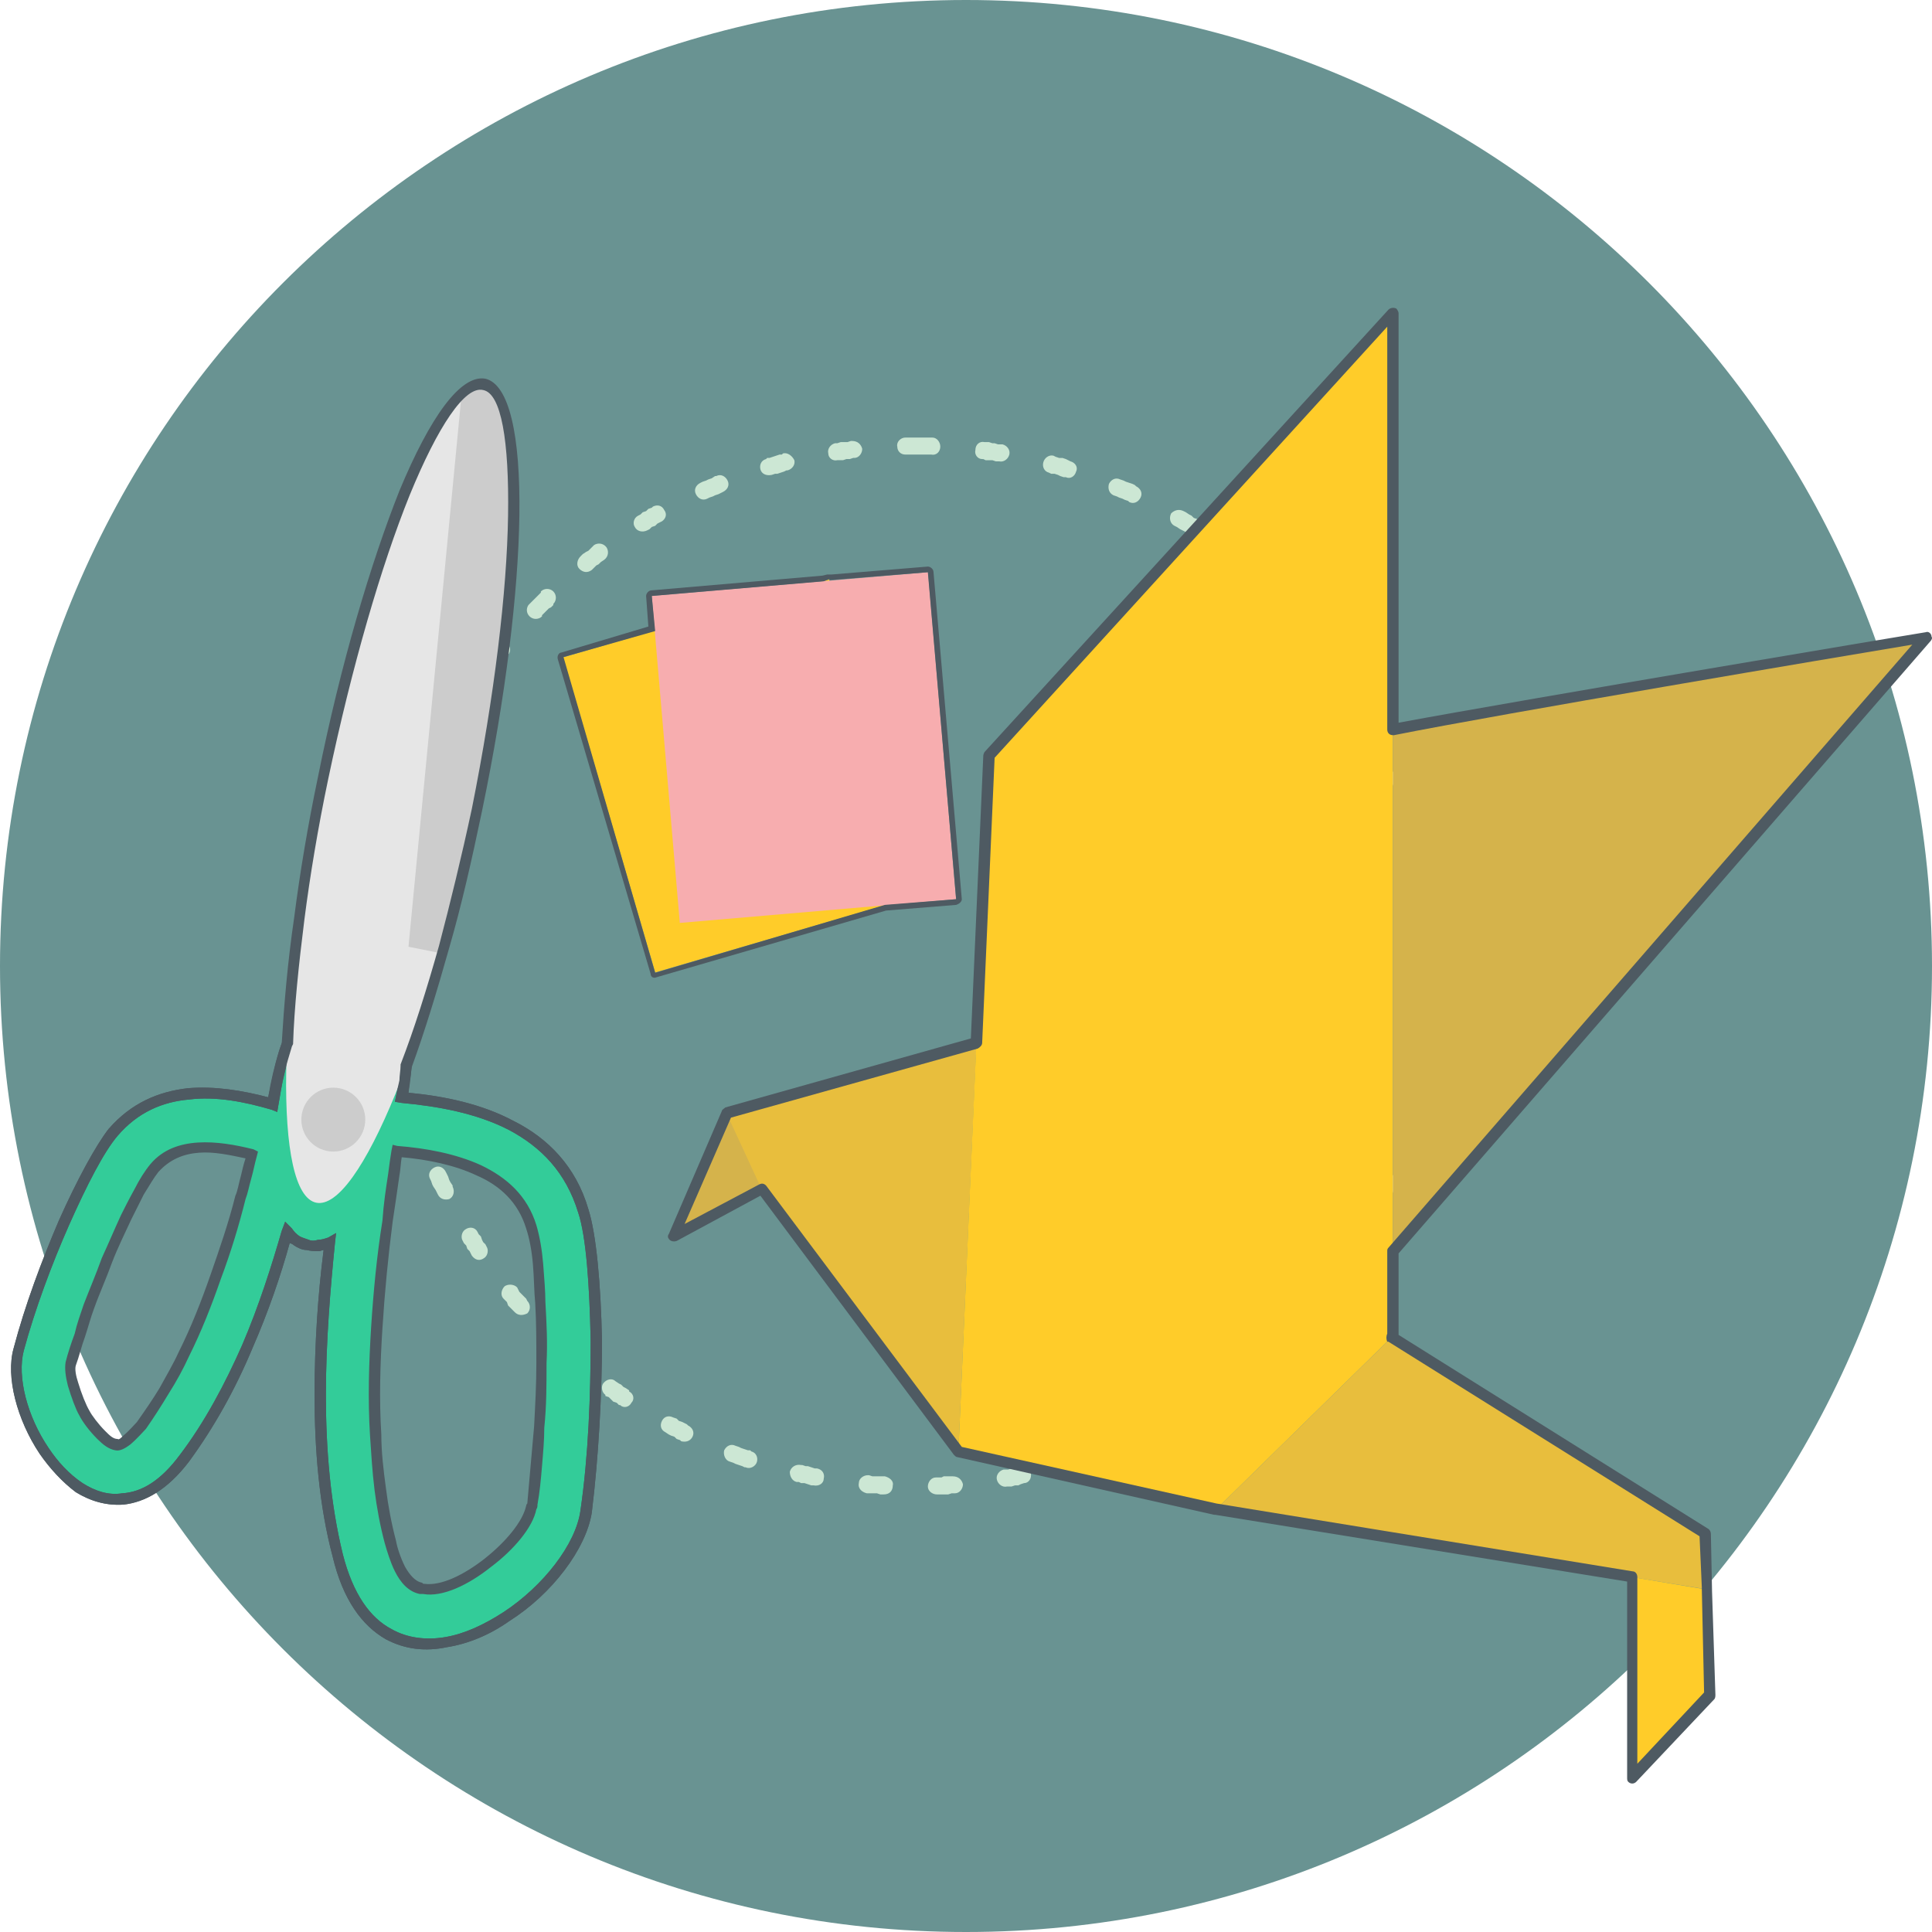
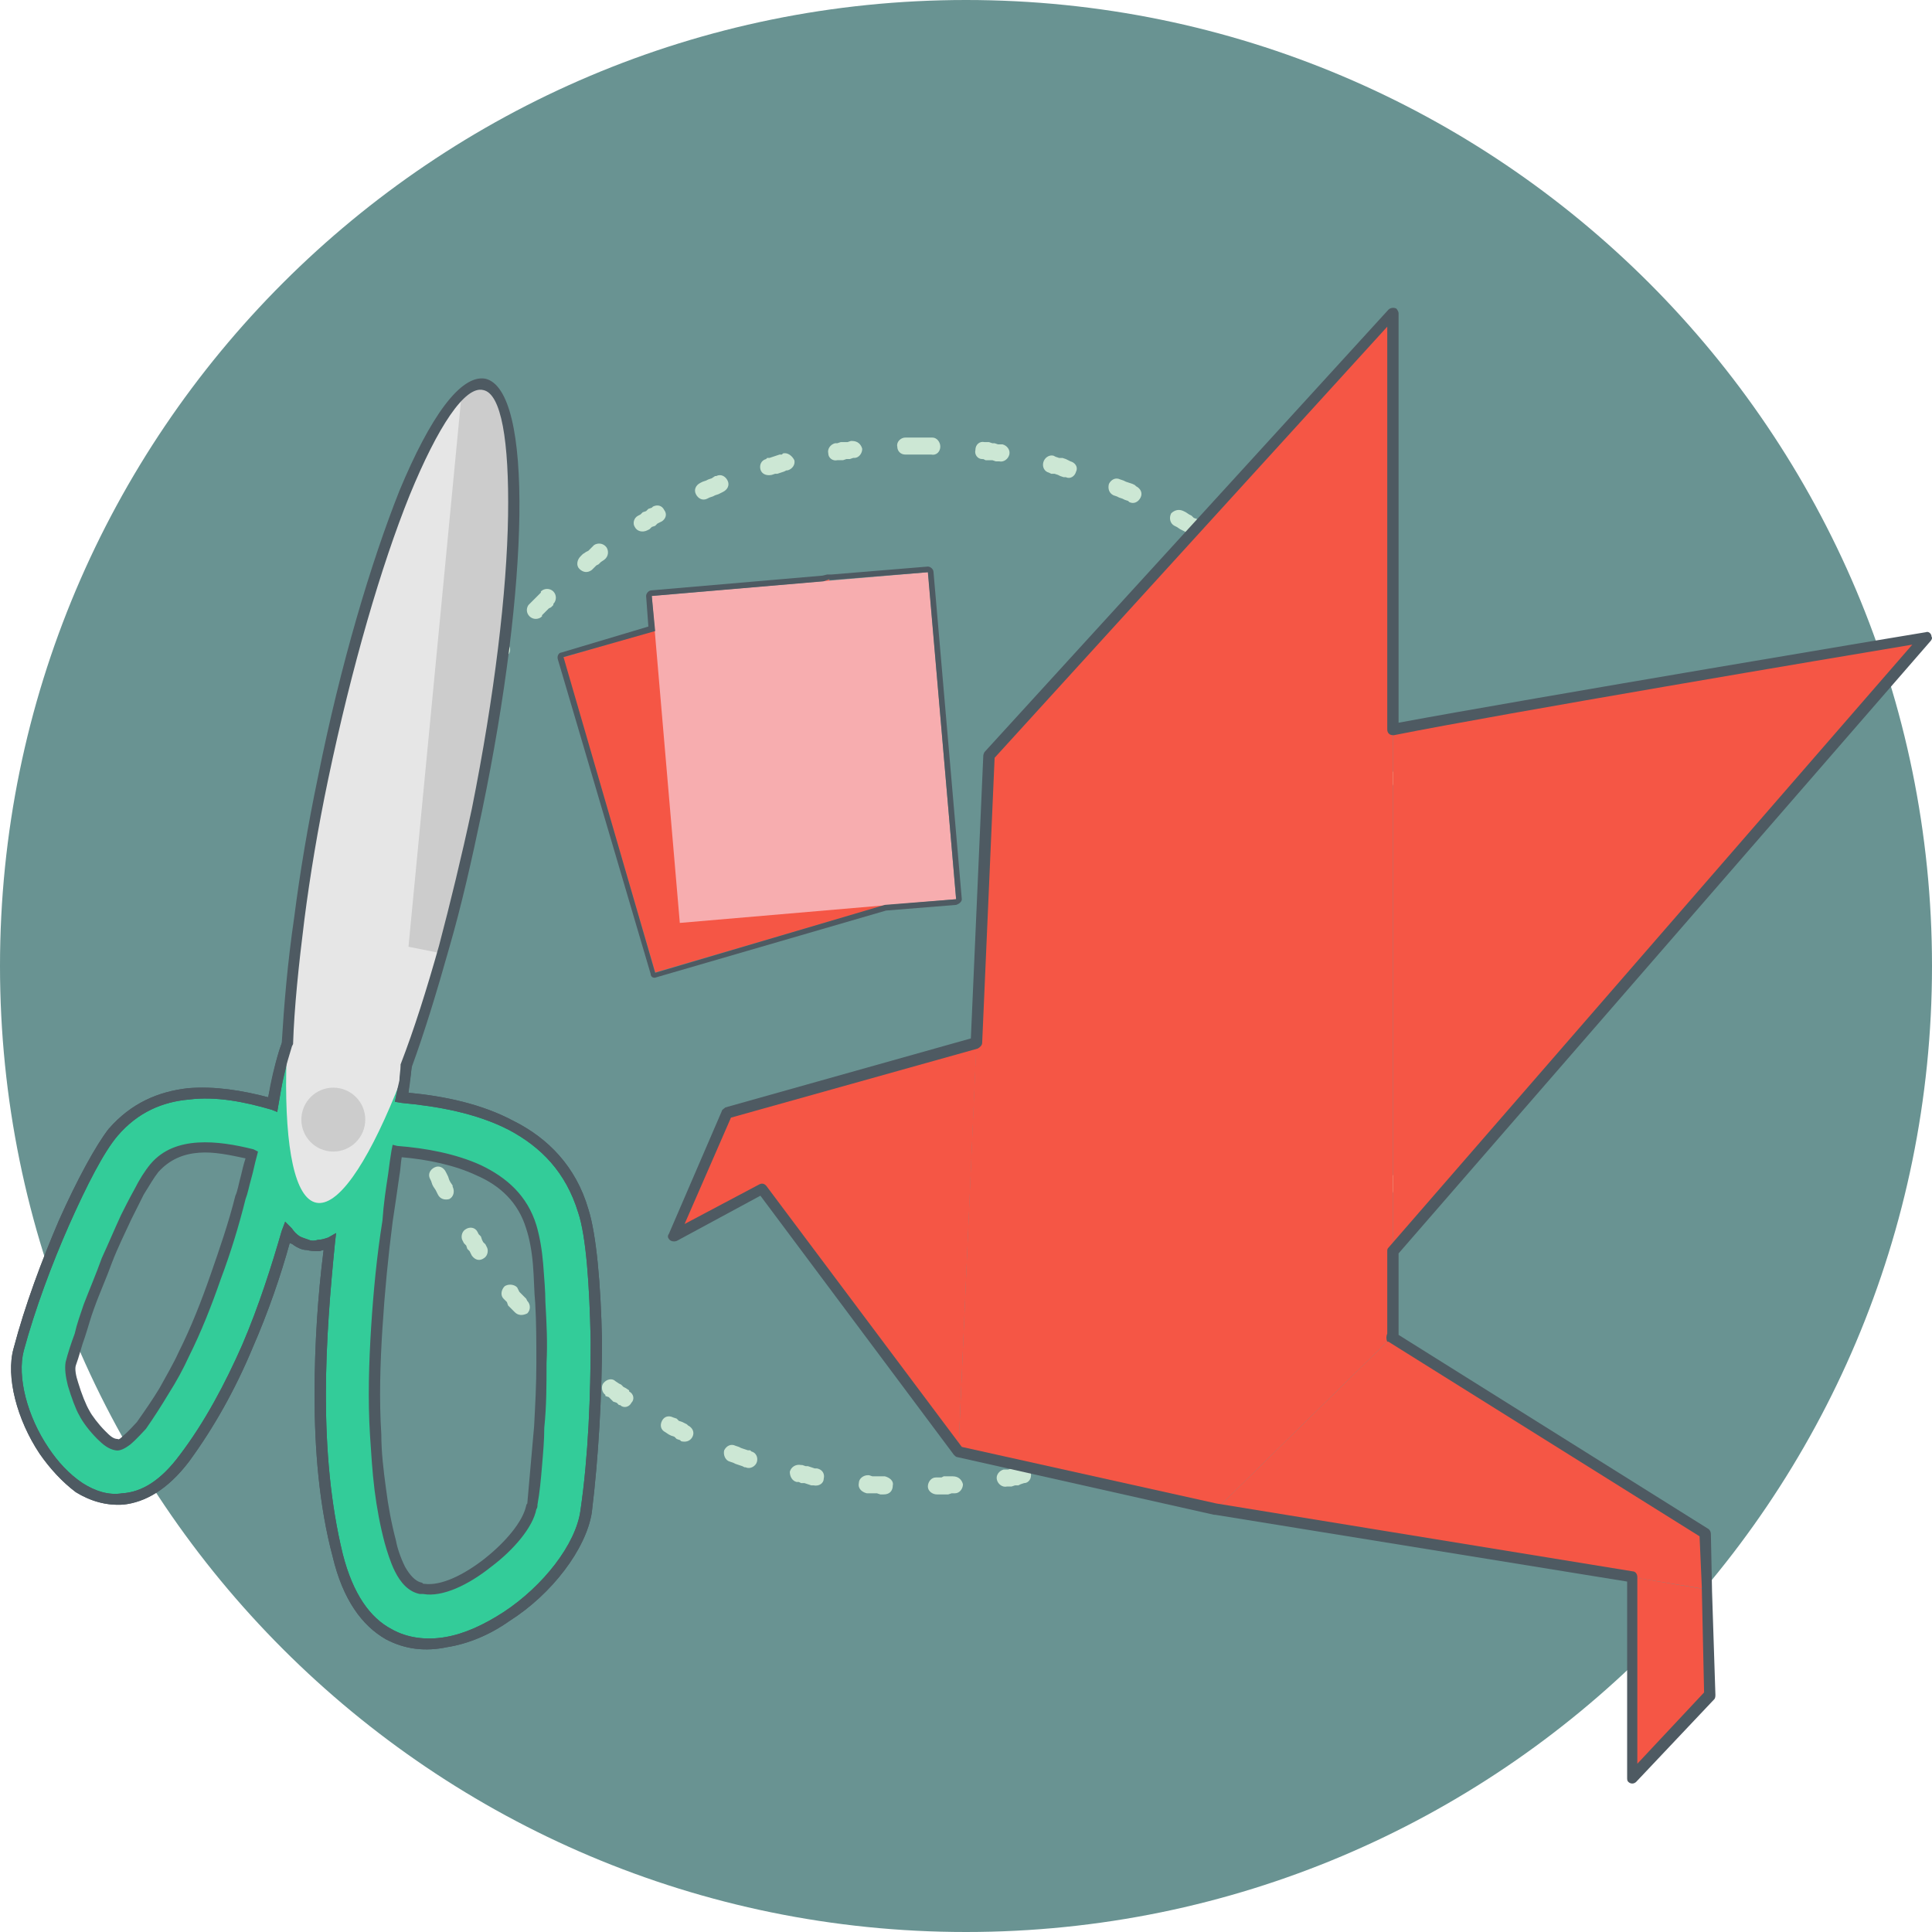
<svg xmlns="http://www.w3.org/2000/svg" enable-background="new 0 0 512 512" height="512px" id="Craft" version="1.1" viewBox="0 0 512 512" width="512px" xml:space="preserve">
  <path d="M255.999,0C397.382,0,512,114.614,512,256c0,141.387-114.618,256-256.001,256  C114.618,512,0,397.387,0,256C0,114.614,114.618,0,255.999,0z" fill="#699392" id="Background" />
  <g id="Craft_1_">
    <path d="M242.292,115.96h0.903h0.898h0.899h0.899h0.899h0.301c1.2,0,2.099,1.2,2.099,2.4s-0.899,2.397-2.4,2.099   l0,0h-0.899h-0.899h-0.899h-0.898h-0.903h-0.895h-0.903h-0.602c-1.196,0-2.099-0.899-2.099-2.099c-0.297-1.2,0.903-2.4,2.099-2.4   h0.602h0.903H242.292z M225.804,116.859c1.497,0,2.399,0.901,2.696,2.101c0,1.198-0.898,2.397-2.099,2.397h-0.301l-0.899,0.301   h-0.899l-0.899,0.299h-0.903h-0.598c-1.2,0.301-2.4-0.6-2.4-1.8c-0.297-1.198,0.598-2.398,1.802-2.699h0.598l0.899-0.299h0.903   h0.895l0.903-0.301H225.804z M207.51,120.158c1.2-0.299,2.399,0.6,3.001,1.8c0.297,1.2-0.602,2.399-1.802,2.698h-0.301   l-0.598,0.301l-0.903,0.299l-0.895,0.301h-0.602l-0.899,0.299l0,0c-1.501,0.301-2.701-0.299-2.998-1.499   c-0.301-1.2,0.297-2.399,1.497-2.699l0.301-0.301h0.602l0.895-0.299l0.903-0.301l0.899-0.299h0.598L207.51,120.158z    M189.817,126.157c1.2-0.6,2.399,0,3.001,1.198c0.598,1.2,0,2.4-1.204,3l-0.598,0.299l-0.598,0.301l-0.903,0.299l-0.598,0.301   l-0.899,0.299l-0.602,0.301c-1.196,0.6-2.399,0-2.998-1.2c-0.598-1.2,0-2.4,1.2-3l0.602-0.299l0.895-0.301l0.602-0.299l0.898-0.301   l0.899-0.598H189.817z M173.028,134.253c1.196-0.6,2.396-0.301,2.993,0.899c0.903,1.2,0.301,2.4-0.598,3l-0.598,0.299l-0.602,0.301   l-0.598,0.6l-0.899,0.299l-0.602,0.6l-0.602,0.299c-1.196,0.6-2.697,0.301-3.294-0.899c-0.602-0.899-0.301-2.4,0.899-3l0.598-0.299   l0.602-0.6l0.899-0.299l0.598-0.6l0.903-0.301L173.028,134.253z M157.434,144.448c0.895-0.6,2.399-0.6,3.294,0.6   c0.602,0.901,0.602,2.4-0.598,3.299l0,0l-0.899,0.6l-0.602,0.6l-0.598,0.301l-0.598,0.598l-0.602,0.6l0,0   c-1.2,0.901-2.4,0.6-3.298-0.299c-0.899-0.899-0.598-2.399,0.301-3.298l0,0l0.598-0.6l0.903-0.6l0.598-0.299l0.598-0.6l0.602-0.6   L157.434,144.448z M143.337,156.743c0.903-0.899,2.4-0.899,3.303,0c0.895,0.899,0.895,2.4,0,3.299v0.301l-0.602,0.598l-0.602,0.301   l-0.598,0.6l-0.598,0.6l-0.602,0.6v0.299c-0.898,0.899-2.399,0.899-3.298,0s-0.899-2.099-0.301-2.998l0.301-0.301l0.598-0.6   l0.602-0.6l0.602-0.6l0.598-0.6l0.598-0.598V156.743z M131.046,170.836c0.895-0.899,2.396-1.198,3.294-0.299   c0.903,0.6,1.204,2.099,0.301,3l-0.301,0.898l-0.598,0.6l-0.598,0.6l-0.301,0.6l-0.602,0.6l-0.301,0.598   c-0.598,0.901-2.099,1.2-2.993,0.301c-1.204-0.6-1.505-2.099-0.602-3l0.301-0.6l0.301-0.598l0.598-0.6l0.598-0.6l0.301-0.901   L131.046,170.836z M120.845,186.43c0.602-1.2,1.802-1.499,3.001-0.899c1.2,0.6,1.497,2.099,0.899,3.298l-0.297,0.6l-0.602,0.6   l-0.301,0.6l-0.301,0.899l-0.297,0.6l-0.301,0.6c-0.598,0.899-2.099,1.5-3.298,0.899c-0.899-0.601-1.497-2.099-0.899-2.998   l0.297-0.6l0.301-0.901l0.602-0.6l0.301-0.899l0.297-0.6L120.845,186.43z M112.45,203.224c0.602-1.2,1.798-1.8,3.002-1.2   c1.196,0.299,1.797,1.8,1.497,2.998l-0.301,0.6l-0.297,0.6l-0.301,0.901l-0.297,0.899l-0.301,0.6l-0.301,0.6   c-0.301,1.2-1.797,1.8-3.001,1.2c-1.196-0.301-1.798-1.8-1.196-3v-0.299l0.301-0.901l0.297-0.6l0.301-0.899l0.297-0.898   L112.45,203.224z M106.756,220.916c0.297-1.2,1.497-2.099,2.696-1.501c1.2,0.301,2.099,1.501,1.802,2.697l0,0l-0.301,0.903   l-0.301,0.899l-0.301,0.598v0.903l-0.301,0.899l0,0c-0.301,1.5-1.497,2.099-2.697,1.802c-1.2-0.301-2.099-1.505-1.802-2.701l0,0   l0.301-0.903l0.301-0.895v-0.903l0.301-0.899L106.756,220.916L106.756,220.916z M103.153,239.207   c0.301-1.2,1.505-2.099,2.701-2.099c1.2,0.301,2.099,1.5,1.797,2.696v0.602v0.903v0.895l-0.297,0.903v0.899v0.297   c0,1.204-1.2,2.099-2.399,2.099c-1.501,0-2.4-1.196-2.099-2.396v-0.598v-0.903v-0.899l0.297-0.899v-0.602V239.207z    M102.258,257.798c0-1.2,0.895-2.099,2.4-2.099c1.196,0,2.099,0.898,2.099,2.099v0.902v0.899l0.297,0.898v0.899v0.898l0,0   c0,1.2-0.899,2.399-2.396,2.399c-1.204,0-2.103-0.898-2.4-2.099v-0.301v-0.898v-0.899V259.6V258.7V257.798z M103.754,276.394   c-0.301-1.2,0.602-2.4,1.798-2.4c1.501-0.301,2.4,0.599,2.701,1.798l0,0v0.899l0.301,0.898v0.903l0.301,0.598v0.898v0.301   c0.301,1.2-0.301,2.4-1.802,2.701c-1.2,0.297-2.396-0.602-2.697-1.802v-0.301v-0.899l-0.301-0.898v-0.899l-0.301-0.898V276.394   L103.754,276.394z M107.651,294.684c-0.297-1.2,0.301-2.399,1.505-2.701c1.196-0.297,2.697,0.302,2.994,1.501v0.598l0.301,0.603   l0.301,0.898l0.301,0.899v0.602l0.301,0.598c0.297,1.2-0.301,2.701-1.501,2.998c-1.2,0.301-2.4-0.297-2.697-1.497l-0.301-0.602   l-0.301-0.899l-0.301-0.898l-0.301-0.598l-0.301-0.903V294.684z M113.951,312.376c-0.598-1.2,0-2.399,1.2-2.998   c1.2-0.602,2.4,0,2.998,1.196l0.301,0.602l0.297,0.599l0.301,0.902l0.301,0.598l0.602,0.899v0.301   c0.598,1.2,0.297,2.696-0.903,3.299c-1.196,0.301-2.399,0-2.998-1.2l-0.297-0.598l-0.301-0.603l-0.602-0.898l-0.301-0.598   l-0.301-0.903L113.951,312.376z M122.647,328.868c-0.598-0.898-0.297-2.399,0.598-2.997c1.204-0.903,2.701-0.603,3.303,0.598   l0.297,0.602l0.598,0.599l0.301,0.898l0.301,0.603l0.602,0.598l0.301,0.602c0.598,0.899,0.297,2.396-0.602,2.998   c-1.2,0.898-2.4,0.598-3.299-0.603l-0.301-0.598l-0.297-0.602l-0.602-0.599l-0.301-0.898l-0.598-0.602L122.647,328.868z    M133.441,344.161c-0.899-0.898-0.598-2.399,0.301-3.298c0.899-0.599,2.4-0.599,3.299,0.301l0.301,0.598l0.301,0.602l0.598,0.599   l0.598,0.602l0.602,0.598l0.301,0.598c0.895,0.903,0.895,2.4,0,3.299c-1.204,0.603-2.4,0.603-3.303-0.297l-0.598-0.602   l-0.598-0.599l-0.602-0.602l-0.301-0.898l-0.598-0.599L133.441,344.161z M146.038,357.957c-0.903-0.902-0.903-2.399,0-3.303   c0.899-0.898,2.399-0.898,3.298,0l0,0l0.598,0.603l0.602,0.598l0.598,0.603l0.598,0.598l0.602,0.301l0.301,0.301   c0.899,0.598,0.899,2.099,0,2.998c-0.602,1.199-2.099,1.199-3.002,0.301h-0.297l-0.598-0.603l-0.602-0.598l-0.602-0.602   l-0.598-0.598l-0.598-0.599H146.038z M160.432,369.65c-0.899-0.602-1.2-2.099-0.598-2.997c0.895-1.2,2.396-1.501,3.294-0.603l0,0   l0.903,0.603l0.598,0.297l0.598,0.602l0.602,0.301l0.899,0.599v0.301c1.2,0.598,1.501,2.099,0.598,2.997   c-0.598,1.2-2.099,1.501-2.998,0.599h-0.297l-0.602-0.599l-0.899-0.301l-0.598-0.598l-0.602-0.603l-0.899-0.297V369.65z    M176.322,379.546c-1.196-0.602-1.497-1.798-0.899-2.997c0.598-1.2,1.802-1.501,2.998-0.903l0,0l0.903,0.301l0.598,0.603   l0.898,0.297l0.602,0.301l0.598,0.301l0.301,0.301c1.2,0.599,1.802,1.798,1.2,2.998c-0.602,1.201-1.797,1.498-3.001,1.201   l-0.297-0.303l-0.899-0.301l-0.602-0.598l-0.899-0.301l-0.598-0.301L176.322,379.546L176.322,379.546z M193.417,387.344   c-1.2-0.301-1.802-1.803-1.501-2.998c0.602-1.199,1.798-1.801,3.001-1.199l0,0l0.895,0.297l0.602,0.301l0.903,0.301l0.895,0.301   h0.602l0.301,0.297c1.196,0.301,1.798,1.502,1.497,2.701c-0.301,1.2-1.798,2.099-2.998,1.501h-0.297l-0.602-0.301l-0.903-0.301   l-0.895-0.302l-0.602-0.297L193.417,387.344L193.417,387.344z M211.109,392.741c-1.2-0.301-1.802-1.501-1.802-2.7   c0.301-1.196,1.5-2.1,3.001-1.798h0.301l0.895,0.301h0.602l0.899,0.301l0.898,0.297h0.602c1.497,0.301,2.099,1.501,1.798,2.701   c0,1.199-1.196,2.099-2.701,1.798h-0.598l-0.899-0.302l-0.899-0.297h-0.899l-0.602-0.301H211.109z M229.701,395.739   c-1.2-0.297-2.4-1.2-2.099-2.697c0-1.199,1.2-2.099,2.399-2.099h0.301l0.895,0.297h0.602h0.899h0.899h0.903l0,0   c1.196,0.301,2.399,1.2,2.099,2.4c0,1.5-0.903,2.399-2.4,2.399l0,0h-0.903l-0.895-0.301h-0.903H230.6H229.701L229.701,395.739z    M248.292,396.04c-1.2,0-2.4-0.899-2.4-2.099c0-1.2,0.899-2.4,2.103-2.4h0.598h0.899l0.602-0.301h0.895h0.903h0.598   c1.501,0,2.399,0.899,2.701,2.099c0,1.2-0.899,2.4-2.103,2.4h-0.895l-0.903,0.301h-0.899h-0.899h-0.899H248.292z M266.881,393.941   c-1.199,0.301-2.399-0.603-2.696-1.802c-0.301-1.196,0.598-2.396,1.798-2.697h0.301h0.898l0.899-0.301h0.898l0.603-0.297   l0.898-0.301c1.2,0,2.399,0.598,2.696,1.798c0.302,1.501-0.598,2.7-1.797,2.7l-0.899,0.297l-0.602,0.302h-0.899l-0.898,0.301   h-0.899H266.881z M284.875,389.744c-1.2,0.297-2.4-0.302-2.701-1.501c-0.598-1.2,0.301-2.702,1.501-2.999l0.598-0.301l0.903-0.301   l0.598-0.297h0.898l0.603-0.301l0.598-0.301c1.2-0.301,2.399,0.301,2.998,1.5c0.301,1.201-0.298,2.4-1.497,2.999h-0.301   l-0.899,0.301l-0.898,0.301l-0.903,0.297l-0.598,0.301L284.875,389.744z M302.266,382.846c-1.199,0.598-2.399,0-2.997-1.201   c-0.602-1.199,0-2.399,1.2-2.997l0,0l0.598-0.301l0.898-0.599l0.603-0.301l0.898-0.301l0.598-0.301l0.302-0.297   c1.199-0.603,2.7,0,2.997,0.898c0.602,1.2,0.301,2.697-0.898,3.299h-0.297l-0.603,0.598l-0.898,0.301l-0.899,0.303l-0.602,0.297   L302.266,382.846L302.266,382.846z M318.759,373.547c-1.2,0.903-2.696,0.603-3.299-0.598c-0.598-0.898-0.301-2.399,0.603-2.998   l0.598-0.602l0.898-0.301l0.603-0.598l0.598-0.599l0.602-0.301l0.599-0.301c0.898-0.598,2.399-0.598,2.997,0.602   c0.898,0.899,0.602,2.396-0.297,3.299l-0.602,0.297l-0.599,0.301l-0.602,0.599l-0.898,0.301l-0.599,0.602L318.759,373.547z    M333.453,362.451c-0.898,0.903-2.399,0.603-2.997-0.297c-0.903-0.902-0.903-2.399,0-3.298l0.598-0.301l0.598-0.599l0.603-0.602   l0.598-0.301l0.602-0.598l0.599-0.603c0.898-0.598,2.399-0.598,3.298,0.301c0.603,0.899,0.603,2.4-0.297,3.299l-0.602,0.301   l-0.598,0.598l-0.603,0.603l-0.598,0.598l-0.602,0.602L333.453,362.451z M346.948,349.258c-0.902,1.199-2.399,1.199-3.298,0.301   c-0.903-0.898-0.903-2.399-0.301-3.299l0.301-0.301l0.598-0.598l0.598-0.603l0.603-0.598l0.598-0.598l0.301-0.602   c0.898-0.899,2.399-1.2,3.299-0.302c0.898,0.903,1.199,2.099,0.301,3.299l-0.602,0.602l-0.599,0.599l-0.301,0.602l-0.598,0.598   l-0.603,0.603L346.948,349.258z M358.341,334.566c-0.598,1.2-2.099,1.497-2.997,0.599c-1.2-0.599-1.501-2.099-0.603-2.998v-0.301   l0.603-0.598l0.301-0.899l0.598-0.602l0.301-0.598l0.599-0.603v-0.301c0.602-0.898,2.099-1.497,3.001-0.598   c1.196,0.598,1.497,2.099,0.899,2.997l-0.302,0.301l-0.301,0.599l-0.598,0.602l-0.301,0.899l-0.598,0.602l-0.302,0.598   L358.341,334.566z M367.939,318.672c-0.602,0.899-2.103,1.501-3.299,0.899c-0.902-0.599-1.5-1.798-0.902-2.998v-0.301l0.602-0.598   l0.301-0.899l0.298-0.602l0.301-0.899l0.301-0.598v-0.301c0.598-1.2,2.099-1.501,3.299-1.2c0.898,0.599,1.496,2.099,0.898,3.299   l0,0l-0.301,0.898l-0.301,0.603l-0.297,0.898l-0.603,0.598l-0.297,0.899V318.672z M375.135,301.28   c-0.598,1.2-1.798,1.798-2.998,1.501c-1.199-0.301-1.802-1.802-1.501-3.002l0.302-0.297v-0.602l0.301-0.898l0.297-0.899   l0.301-0.602l0.301-0.899l0,0c0.297-1.199,1.497-1.798,2.697-1.501c1.199,0.302,2.099,1.501,1.5,2.701l0,0v0.898l-0.301,0.899   l-0.301,0.902l-0.297,0.599l-0.301,0.898V301.28z M379.934,283.287c-0.301,1.2-1.5,2.099-2.7,1.802   c-1.2-0.301-2.099-1.501-1.798-2.7v-0.599l0.297-0.902v-0.899l0.301-0.898v-0.598v-0.603c0.301-1.199,1.501-2.099,2.701-1.798   c1.199,0.302,2.099,1.2,2.099,2.697l-0.301,0.301v0.898l-0.302,0.899v0.902l-0.297,0.899V283.287z M382.329,264.695   c-0.297,1.2-1.195,2.4-2.396,2.1c-1.5,0-2.399-0.899-2.399-2.4l0.301-0.598v-0.898v-0.603v-0.898v-0.899v-0.602   c0-1.196,1.196-2.099,2.396-2.099c1.2,0,2.4,0.902,2.099,2.399v0.301v0.899v0.898v0.899v0.902V264.695z M382.032,246.104   c0.297,1.2-0.602,2.399-2.099,2.399c-1.199,0.297-2.399-0.898-2.399-2.103v-0.895v-0.602l-0.301-0.899v-0.899v-0.903v-0.297   c-0.301-1.2,0.602-2.4,2.099-2.4c1.2-0.301,2.399,0.598,2.399,1.802v0.297v0.899l0.301,0.903v0.895v0.903V246.104z    M379.633,227.513c0.301,1.2-0.602,2.701-1.798,2.701c-1.199,0.297-2.399-0.301-2.7-1.802v-0.598l-0.301-0.602l-0.297-0.898v-0.899   l-0.302-0.903v-0.297c-0.301-1.2,0.302-2.399,1.497-2.7c1.2-0.598,2.701,0.301,3.002,1.5v0.602l0.297,0.895v0.903l0.301,0.598   l0.301,0.899V227.513z M374.537,209.52c0.598,1.2,0,2.699-1.2,3c-1.2,0.6-2.701-0.301-3.002-1.499l0,0l-0.297-0.901l-0.301-0.6   l-0.301-0.899l-0.301-0.6l-0.297-0.899v-0.301c-0.603-1.2,0-2.398,1.199-2.998c1.2-0.301,2.396,0.299,2.998,1.499v0.299l0.301,0.6   l0.297,0.901l0.301,0.899l0.301,0.6L374.537,209.52L374.537,209.52z M367.338,192.427c0.602,1.2,0,2.4-1.2,3   c-0.898,0.6-2.399,0.299-2.997-0.899v-0.301l-0.302-0.6l-0.598-0.601l-0.301-0.898l-0.301-0.6l-0.598-0.899l0,0   c-0.603-1.2-0.302-2.701,0.898-3.298c1.2-0.6,2.399,0,2.998,0.899l0.301,0.299l0.301,0.6l0.598,0.901l0.301,0.6l0.302,0.899   l0.297,0.6L367.338,192.427z M357.743,176.534c0.598,0.899,0.301,2.4-0.602,3c-1.2,0.898-2.4,0.6-3.299-0.6l0,0l-0.598-0.6   l-0.302-0.6l-0.598-0.899l-0.301-0.6l-0.598-0.6v-0.301c-0.903-0.899-0.603-2.397,0.297-3.298c0.898-0.6,2.399-0.299,3.298,0.6   v0.301l0.603,0.6l0.598,0.598l0.301,0.901l0.599,0.6l0.602,0.6V176.534z M346.046,161.841c0.902,0.898,0.902,2.397,0,3.298   c-0.899,0.899-2.396,0.6-3.299-0.301l-0.598-0.6l-0.603-0.598l-0.598-0.6l-0.598-0.6l-0.301-0.6l-0.603-0.301   c-0.598-0.899-0.598-2.397,0.302-3.298c0.898-0.899,2.099-0.6,2.997,0.301l0.603,0.299l0.598,0.6l0.301,0.6l0.598,0.6l0.603,0.6   L346.046,161.841z M332.555,148.946c1.2,0.6,1.2,2.099,0.297,3.299c-0.598,0.901-2.099,0.901-3.299,0l-0.297-0.299l-0.602-0.6   l-0.598-0.301l-0.603-0.6l-0.898-0.598l-0.301-0.301c-1.2-0.899-1.2-2.099-0.599-3.299c0.899-0.898,2.4-1.2,3.299-0.299   l0.598,0.299l0.603,0.6l0.598,0.6l0.898,0.6l0.603,0.299L332.555,148.946z M317.559,137.851c1.2,0.6,1.501,2.099,0.603,3   c-0.603,1.2-2.099,1.499-3.002,0.899l-0.297-0.299l-0.898-0.6l-0.603-0.301l-0.598-0.299l-0.903-0.6l-0.598-0.299   c-1.2-0.6-1.501-2.101-0.898-3.298c0.898-0.901,2.099-1.2,3.298-0.6l0.599,0.299l0.898,0.6l0.602,0.299l0.599,0.6l0.898,0.301   L317.559,137.851z M301.066,128.856c1.199,0.6,1.802,1.797,1.199,2.998c-0.598,1.2-1.797,1.8-2.997,1.2l-0.301-0.299l-0.899-0.301   l-0.602-0.299l-0.899-0.301l-0.598-0.299l-0.898-0.301c-1.2-0.6-1.501-1.798-1.2-2.998c0.598-1.2,1.798-1.8,2.998-1.2l0.898,0.299   l0.602,0.301l0.899,0.299l0.898,0.301l0.599,0.299L301.066,128.856z M283.675,122.259c1.2,0.299,2.099,1.499,1.501,2.699   c-0.301,1.2-1.501,2.099-2.701,1.499h-0.598l-0.903-0.299l-0.598-0.301l-0.898-0.299h-0.899l-0.602-0.301   c-1.2-0.299-1.798-1.499-1.497-2.699c0.297-1.2,1.497-2.099,2.697-1.8l0.598,0.301l0.902,0.299h0.899l0.898,0.301l0.603,0.299   L283.675,122.259z M265.682,117.76c1.199,0.299,2.099,1.499,1.802,2.699c-0.302,1.2-1.501,2.099-2.701,1.8l0,0h-0.898l-0.899-0.301   h-0.898h-0.903l-0.598-0.299h-0.301c-1.198,0-2.097-1.2-1.796-2.399c0-1.499,1.2-2.4,2.397-2.099h0.297h0.903l0.898,0.299h0.599   l0.898,0.301h0.903H265.682z" fill="#CCE7D4" />
    <path d="M87.563,329.17c-2.099,0.898-4.202,1.199-5.999,0.898c-2.099-0.602-3.896-1.802-5.397-3.299   c-5.397,18.592-13.792,41.982-27.287,59.676C25.489,417.031,0,375.349,4.799,357.656c6.296-22.793,18.294-49.478,25.188-57.575   c11.392-13.194,27.889-11.693,42.279-7.195c6.898-49.779,42.885-46.484,34.189-2.103c20.092,1.802,41.38,8.098,48.278,29.987   c3.896,12.897,4.498,50.08,0.602,79.768c-3.002,23.391-53.98,59.374-65.975,11.693C82.764,385.244,84.565,353.459,87.563,329.17z    M66.873,306.08c-9.599-2.701-19.791-3.6-25.791,3.595c-2.696,3.002-5.698,9.298-7.496,12.897   c-3.896,7.797-6.898,15.59-9.896,23.688c-1.802,5.101-3.6,10.197-4.8,15.293c-0.898,3.002,2.099,10.196,3.6,12.897   c1.2,2.396,5.096,7.794,8.395,8.396c2.099,0.301,5.698-3.901,6.597-5.098c4.499-5.999,8.098-12.295,11.396-18.892   c6.296-13.194,11.096-27.291,14.992-41.385C64.473,314.775,65.669,310.574,66.873,306.08z M105.255,305.177   c-0.899,5.999-1.802,12.295-2.701,18.295c-2.396,18.892-3.896,37.78-2.998,56.673c0.301,9.6,1.497,19.193,3.896,28.491   c0.903,3.896,3.303,11.092,8.098,12.291c9.595,2.4,28.19-13.193,29.386-22.19c0.903-6.894,1.5-13.793,2.099-20.69   c0.602-10.795,0.602-21.891,0.301-32.685c-0.301-5.698-0.899-14.695-2.399-20.093C136.439,310.574,120.247,306.377,105.255,305.177   z" fill="#33CC99" />
    <path d="M85.761,331.269c-0.297,0-0.895,0.297-1.196,0.297c-1.204,0-2.099,0-3.303-0.297   c-1.196,0-2.396-0.603-3.294-1.2c-0.301-0.301-0.903-0.602-1.204-0.602c-2.396,8.695-5.694,18.294-9.892,27.889   c-4.499,10.794-10.197,20.991-16.793,29.988c-5.698,7.496-11.693,10.795-17.396,11.393c-4.498,0.301-8.695-0.898-12.592-3.294   c-3.596-2.701-6.898-6.301-9.595-10.198c-5.999-8.996-8.997-20.393-6.898-27.889c2.998-11.396,7.496-23.391,11.994-33.884   c4.799-10.795,9.896-20.093,13.194-24.29c5.995-6.897,13.194-9.896,20.991-10.794c7.195-0.603,14.394,0.598,21.292,2.396   c2.998-17.989,9.595-29.085,16.79-33.282c3.001-2.103,5.999-2.701,8.696-2.4c2.701,0.297,5.401,1.798,7.5,4.499   c4.498,5.096,6.597,15.293,4.197,29.987c9.599,0.899,19.49,2.998,27.889,7.496c8.993,4.498,16.493,11.994,19.791,23.391   c2.099,6.597,3.298,19.791,3.6,34.783c0,14.394-0.903,30.888-2.701,45.582c-1.497,9.595-10.494,21.589-21.89,28.784   c-5.101,3.6-10.794,5.999-16.493,6.897c-5.698,1.2-11.096,0.603-16.192-2.099c-6.3-3.599-11.396-10.493-14.097-21.89   c-3.595-13.495-4.799-28.487-4.799-42.882C83.361,356.155,84.265,342.962,85.761,331.269z M84.265,328.567   c0.898,0,1.797-0.301,2.7-0.598l2.099-1.2l-0.301,2.697c-1.2,11.994-2.399,26.091-2.399,40.184c0,14.395,1.2,28.789,4.498,42.284   c2.701,10.493,7.199,16.789,12.893,19.791c4.198,2.396,9.298,2.998,14.394,2.099c5.096-0.898,10.197-3.298,15.293-6.597   c10.498-6.898,19.193-17.993,20.393-26.99c2.099-14.394,2.697-30.587,2.697-44.98c-0.301-14.695-1.196-27.588-3.295-33.884   c-3.302-10.799-9.899-17.396-18.294-21.891c-8.696-4.498-18.893-6.3-28.487-7.198l-1.797-0.302l0.297-1.496   c2.998-14.395,0.899-24.29-2.998-29.089c-1.798-2.099-3.6-2.998-5.698-3.299s-4.499,0.301-6.898,1.798   c-6.597,4.201-12.893,14.996-15.59,32.989l-0.301,1.798l-1.501-0.603c-7.195-2.099-14.695-3.595-21.89-2.696   c-6.898,0.598-13.495,3.299-18.893,9.595c-3.6,4.197-8.094,12.897-12.893,23.691c-4.499,10.192-8.997,22.191-11.999,33.286   c-1.797,6.895,0.903,17.392,6.597,25.787c2.4,3.6,5.401,6.898,8.997,9.298c3.303,2.099,6.898,3.299,10.498,2.697   c5.096-0.297,10.197-3.299,15.293-10.198c6.597-8.695,11.994-18.888,16.493-29.084c4.499-10.498,7.797-20.991,10.494-30.289   l0.903-2.399l1.797,1.802c0.602,0.898,1.2,1.5,2.099,2.099c0.602,0.301,1.5,0.598,2.399,0.898   C82.467,328.868,83.361,328.868,84.265,328.567z M65.071,306.979c-4.197-0.898-8.395-1.802-12.295-1.501   c-4.197,0.302-7.793,1.798-10.794,5.097c-1.196,1.501-2.399,3.6-3.896,5.999c-1.2,2.399-2.399,4.8-3.302,6.597   c-1.798,3.9-3.596,7.496-5.092,11.396c-1.505,4.197-3.303,8.094-4.799,12.296c-0.903,2.396-1.501,4.795-2.4,7.495   c-0.903,2.4-1.5,5.097-2.399,7.496l0,0c-0.301,0.899,0,2.701,0.602,4.499c0.895,2.997,2.099,5.995,2.998,7.495   c0.598,1.2,2.396,3.6,4.197,5.397c1.2,1.2,2.099,2.099,3.298,2.099c0.301,0.301,0.899-0.297,1.497-0.898   c1.505-1.2,3.002-2.998,3.604-3.6c2.099-2.998,4.197-5.995,5.995-8.993l0,0c1.797-3.298,3.595-6.3,5.1-9.599   c3.294-6.597,5.995-13.495,8.395-20.389c2.4-6.898,4.799-13.796,6.597-20.991c0.598-1.199,0.899-3.298,1.497-5.397   C64.172,310.277,64.473,308.776,65.071,306.979z M52.475,302.781c4.799-0.301,9.899,0.598,14.699,1.798l1.196,0.598l-0.301,1.2   c-0.598,2.099-0.895,3.9-1.497,5.999c-0.602,2.099-0.903,3.896-1.5,5.397c-1.798,7.194-3.896,14.093-6.597,21.292   c-2.396,6.894-5.096,13.792-8.395,20.389c-1.501,3.299-3.299,6.597-5.397,9.896l0,0c-1.798,2.998-3.896,6.296-5.999,9.298   c-0.598,0.598-2.396,2.696-4.198,4.198c-1.2,0.898-2.696,1.797-3.9,1.5c-1.797-0.301-3.294-1.5-4.795-3.002   c-2.099-2.099-3.901-4.498-4.799-6.296c-0.899-1.501-2.099-4.8-2.998-7.797c-0.602-2.399-0.899-4.498-0.602-6.296l0,0   c0.602-2.399,1.5-5.101,2.399-7.496c0.602-2.7,1.501-5.101,2.4-7.797c1.501-3.9,3.298-8.098,4.799-12.295   c1.798-3.9,3.298-7.496,5.096-11.396c0.899-1.798,2.103-4.197,3.6-6.898c1.2-2.396,2.701-4.795,4.197-6.597   C43.181,304.579,47.68,303.078,52.475,302.781z M106.455,306.678c-0.301,1.798-0.301,3.299-0.602,4.799   c-0.598,4.198-1.196,8.396-1.798,12.292c-1.2,9.298-2.099,18.595-2.701,28.189c-0.598,9.294-0.899,18.893-0.301,28.187   c0,4.799,0.602,9.6,1.204,14.098c0.598,4.795,1.497,9.595,2.697,14.093c0.301,1.798,1.2,4.498,2.399,6.898   c1.2,2.099,2.697,3.896,4.499,4.197c0.297,0.297,0.297,0.297,0.598,0.297c4.499,0.602,10.498-2.396,15.895-6.598   c5.694-4.494,10.192-9.896,11.095-14.093c0,0,0-0.301,0.301-0.598c0.297-3.299,0.598-6.898,0.895-10.196   c0.301-3.3,0.602-6.599,0.903-10.197c0.301-5.698,0.602-11.096,0.602-16.794c0-5.397,0-10.795-0.301-15.891   c-0.301-2.998-0.301-6.598-0.602-10.196c-0.301-3.6-0.899-6.898-1.798-9.595c-2.099-6.898-6.898-11.396-13.194-14.094   C120.548,308.776,113.354,307.275,106.455,306.678z M102.856,311.176c0.297-2.399,0.598-4.498,0.898-6.296l0.301-1.501l1.2,0.301   c7.797,0.599,15.59,2.1,22.187,5.097c6.898,3.299,12.299,8.098,14.699,15.895c0.895,2.998,1.497,6.598,1.798,10.192   c0.301,3.9,0.598,7.5,0.598,10.197c0.301,5.396,0.598,10.794,0.301,16.191c0,5.698,0,11.396-0.598,17.095   c0,3.298-0.301,6.597-0.602,10.197c-0.301,3.596-0.602,6.898-1.2,10.192c0,0.301,0,0.903-0.297,1.2   c-0.903,4.799-5.999,10.798-11.999,15.297c-5.995,4.795-12.893,8.094-17.993,7.194c-0.297,0-0.598,0-0.895,0   c-3.001-0.598-5.1-2.997-6.597-5.999c-1.204-2.396-2.103-5.397-2.701-7.496c-1.2-4.498-2.099-9.293-2.701-14.093   c-0.598-4.799-0.899-9.896-1.196-14.395c-0.602-9.595-0.301-19.193,0.297-28.788c0.598-9.294,1.501-18.893,2.998-28.186   C101.656,318.973,102.258,315.072,102.856,311.176z" fill="#4E5A62" />
    <ellipse cx="106.032" cy="210.313" fill="#E6E6E6" rx="110.673" ry="20.883" transform="matrix(0.2007 -0.9796 0.9796 0.2007 -121.2837 271.971)" />
    <path d="M128.345,101.868c11.095,2.397,10.192,52.776-1.798,112.752c-3.001,13.495-5.999,26.388-9.298,38.082   l-8.997-1.802l14.097-146.635C124.449,102.465,126.547,101.567,128.345,101.868z" fill="#CCCCCC" />
    <path d="M90.032,288.412c4.58,0.939,7.533,5.413,6.593,9.993c-0.94,4.583-5.414,7.536-9.994,6.597   c-4.583-0.939-7.536-5.413-6.597-9.993C80.974,290.425,85.448,287.473,90.032,288.412z" fill="#CCCCCC" />
    <path d="M108.253,289.587c9.599,0.899,19.49,2.998,27.889,7.496c8.993,4.498,16.493,11.994,19.791,23.391   c2.099,6.597,3.298,19.791,3.6,34.783c0,14.394-0.903,30.888-2.701,45.582c-1.497,9.595-10.494,21.589-21.89,28.784   c-5.101,3.6-10.794,5.999-16.493,6.897c-5.698,1.2-11.096,0.603-16.192-2.099c-6.3-3.599-11.396-10.493-14.097-21.89   c-3.595-13.495-4.799-28.487-4.799-42.882c0-13.495,0.903-26.688,2.4-38.382c-0.297,0-0.895,0.297-1.196,0.297   c-1.204,0-2.099,0-3.303-0.297c-1.196,0-2.396-0.603-3.294-1.2c-0.301-0.301-0.903-0.602-1.204-0.602   c-2.396,8.695-5.694,18.294-9.892,27.889c-4.499,10.794-10.197,20.991-16.793,29.988c-5.698,7.496-11.693,10.795-17.396,11.393   c-4.498,0.301-8.695-0.898-12.592-3.294c-3.596-2.701-6.898-6.301-9.595-10.198c-5.999-8.996-8.997-20.393-6.898-27.889   c2.998-11.396,7.496-23.391,11.994-33.884c4.799-10.795,9.896-20.093,13.194-24.29c5.995-6.897,13.194-9.896,20.991-10.794   c7.195-0.603,14.394,0.598,21.292,2.396c0.602-2.396,0.899-4.499,1.497-6.895c0.602-2.7,1.204-5.1,2.099-7.495   c0.602-9.9,1.5-20.996,3.302-33.287c1.497-11.697,3.596-24.29,6.296-37.185c5.995-29.988,14.093-56.977,21.589-75.869   c8.098-19.49,16.195-30.887,22.792-29.687c6.296,1.501,9.294,14.994,8.997,36.284c-0.301,20.393-3.604,47.979-9.899,78.266   c-2.697,12.897-5.393,24.887-8.696,36.284c-3.294,11.698-6.597,22.492-9.892,31.489c-0.301,1.496-0.301,2.696-0.602,3.896   C108.554,287.484,108.253,288.388,108.253,289.587z M134.942,299.482c-8.696-4.498-18.893-6.3-28.487-7.198l-1.797-0.302   l0.297-1.496c0.301-1.501,0.598-3.002,0.899-4.202c0-1.195,0.301-2.696,0.301-3.896v-0.302c3.595-9.293,6.898-19.791,10.197-31.484   c2.998-11.396,5.999-23.691,8.695-36.284c6-29.988,9.294-57.576,9.595-77.668c0.301-19.792-1.798-32.386-6.597-33.284   c-4.799-1.2-11.994,9.594-19.49,27.887c-7.5,18.593-15.292,45.28-21.589,75.269c-2.7,12.893-4.799,25.489-6.3,37.183   c-1.501,11.995-2.697,23.391-2.998,32.986l-0.301,0.602c-0.602,2.099-1.497,4.795-2.099,7.496   c-0.602,2.399-0.899,5.096-1.497,8.098l-0.301,1.798l-1.501-0.603c-7.195-2.099-14.695-3.595-21.89-2.696   c-6.898,0.598-13.495,3.299-18.893,9.595c-3.6,4.197-8.094,12.897-12.893,23.691c-4.499,10.192-8.997,22.191-11.999,33.286   c-1.797,6.895,0.903,17.392,6.597,25.787c2.4,3.6,5.401,6.898,8.997,9.298c3.303,2.099,6.898,3.299,10.498,2.697   c5.096-0.297,10.197-3.299,15.293-10.198c6.597-8.695,11.994-18.888,16.493-29.084c4.499-10.498,7.797-20.991,10.494-30.289   l0.903-2.399l1.797,1.802c0.602,0.898,1.2,1.5,2.099,2.099c0.602,0.301,1.5,0.598,2.399,0.898c0.602,0.301,1.497,0.301,2.4,0   c0.898,0,1.797-0.301,2.7-0.598l2.099-1.2l-0.301,2.697c-1.2,11.994-2.399,26.091-2.399,40.184c0,14.395,1.2,28.789,4.498,42.284   c2.701,10.493,7.199,16.789,12.893,19.791c4.198,2.396,9.298,2.998,14.394,2.099c5.096-0.898,10.197-3.298,15.293-6.597   c10.498-6.898,19.193-17.993,20.393-26.99c2.099-14.394,2.697-30.587,2.697-44.98c-0.301-14.695-1.196-27.588-3.295-33.884   C149.934,310.574,143.337,303.978,134.942,299.482z" fill="#4E5A62" />
-     <rect fill="#FFCC29" height="86.99" transform="matrix(-0.9598 0.2809 -0.2809 -0.9598 443.2505 347.7545)" width="73.488" x="159.963" y="162.143" />
+     <rect fill="#f55645" height="86.99" transform="matrix(-0.9598 0.2809 -0.2809 -0.9598 443.2505 347.7545)" width="73.488" x="159.963" y="162.143" />
    <rect fill="#F7ADAF" height="86.988" transform="matrix(-0.9963 0.0855 -0.0855 -0.9963 442.2299 377.268)" width="73.488" x="176.289" y="154.614" />
    <path d="M247.393,151.645c0-0.899-0.903-1.499-1.501-1.499l-25.489,2.099c-0.301,0-0.598,0-1.196,0l-1.204,0.301   l-45.276,3.898c-0.903,0-1.5,0.899-1.5,1.499l0.598,8.096l-23.085,6.898c-0.602,0-1.204,0.899-0.903,1.798l24.59,83.364   c0,0.899,0.899,1.2,1.497,0.899l60.878-17.689l18.587-1.505c0.903-0.297,1.5-0.895,1.5-1.497L247.393,151.645z M234.5,239.804   l-60.875,17.994l-24.29-83.664l24.29-6.896l-0.899-9.296l45.578-3.898l1.501-0.6v0.301l26.087-2.101l7.496,86.663L234.5,239.804z" fill="#4E5A62" />
-     <polygon fill="#E8BE3D" points="258.789,276.394 192.518,294.984 178.421,327.669 201.812,315.072 253.99,384.643  " />
-     <polygon fill="#D5B34B" points="192.518,294.984 192.518,294.984 178.421,327.669 201.812,315.072  " />
-     <polygon fill="#FFCC29" points="253.99,384.643 262.086,200.224 369.136,82.976 369.136,354.057 322.358,399.937  " />
-     <path d="M369.136,331.565l141.539-162.829c0,0-109.453,18.292-141.539,24.591V331.565z" fill="#D5B34B" />
-     <polygon fill="#E8BE3D" points="368.839,354.357 451.899,406.533 452.502,421.229 322.358,399.937  " />
-     <path d="M432.409,394.242l19.49,12.291l0,0L432.409,394.242L432.409,394.242z M452.2,421.229l0.899,27.889   l-20.69,21.89V417.93L452.2,421.229z" fill="#FFCC29" />
+     <polygon fill="#f55645" points="258.789,276.394 192.518,294.984 178.421,327.669 201.812,315.072 253.99,384.643  " />
+     <polygon fill="#f55645" points="192.518,294.984 192.518,294.984 178.421,327.669 201.812,315.072  " />
+     <polygon fill="#f55645" points="253.99,384.643 262.086,200.224 369.136,82.976 369.136,354.057 322.358,399.937  " />
+     <path d="M369.136,331.565l141.539-162.829c0,0-109.453,18.292-141.539,24.591V331.565z" fill="#f55645" />
+     <polygon fill="#f55645" points="368.839,354.357 451.899,406.533 452.502,421.229 322.358,399.937  " />
+     <path d="M432.409,394.242l19.49,12.291l0,0L432.409,394.242L432.409,394.242z M452.2,421.229l0.899,27.889   l-20.69,21.89V417.93L452.2,421.229z" fill="#f55645" />
    <path d="M370.636,191.528c33.885-6.299,139.441-23.991,139.738-23.991c0.602-0.299,1.501,0.301,1.501,1.2   c0.301,0.301,0,0.901-0.301,1.2l-140.938,162.23v21.589l81.866,51.28c0.598,0.302,0.898,0.899,0.898,1.497l0.301,14.695v0.301   l0.899,27.588c0,0.301,0,0.898-0.302,1.2l0,0l-20.689,21.89c-0.598,0.598-1.501,0.598-2.099,0c-0.301-0.301-0.301-0.603-0.301-1.2   l0,0V419.13l-109.152-17.692h-0.302l-68.067-15.293c-0.301,0-0.602-0.301-0.899-0.604l-51.275-68.667l-22.191,11.994   c-0.903,0.302-1.802,0-2.099-0.602c-0.301-0.297-0.301-0.898,0-1.196l0,0l14.093-32.688c0-0.302,0.598-0.599,0.899-0.899   l65.072-18.29l3.296-74.969c0-0.299,0.301-0.899,0.301-0.899l0,0L367.939,82.077c0.598-0.6,1.497-0.6,2.099-0.301   c0.297,0.301,0.598,0.899,0.598,1.2l0,0V191.528z M506.778,170.836c-19.791,3.298-108.855,18.292-137.342,23.991h-0.301   c-0.899,0-1.497-0.6-1.497-1.499V86.573L263.583,200.824l-3.299,75.57c0,0.598-0.596,1.195-1.198,1.496l-65.372,18.295   l-12.292,28.186l19.792-10.493c0.598-0.301,1.195-0.301,1.797,0.297l51.877,69.27l67.47,14.996l110.352,17.989   c0.599,0,1.2,0.603,1.2,1.501v49.478l17.692-18.892l-0.602-27.287v-0.302v-0.297l-0.599-13.494l-82.463-51.578l0,0c0,0,0,0-0.301,0   c-0.301-0.602-0.301-1.501,0-2.099v-21.894l0,0c0-0.297,0-0.599,0.301-0.899L506.778,170.836z" fill="#4E5A62" />
  </g>
</svg>
